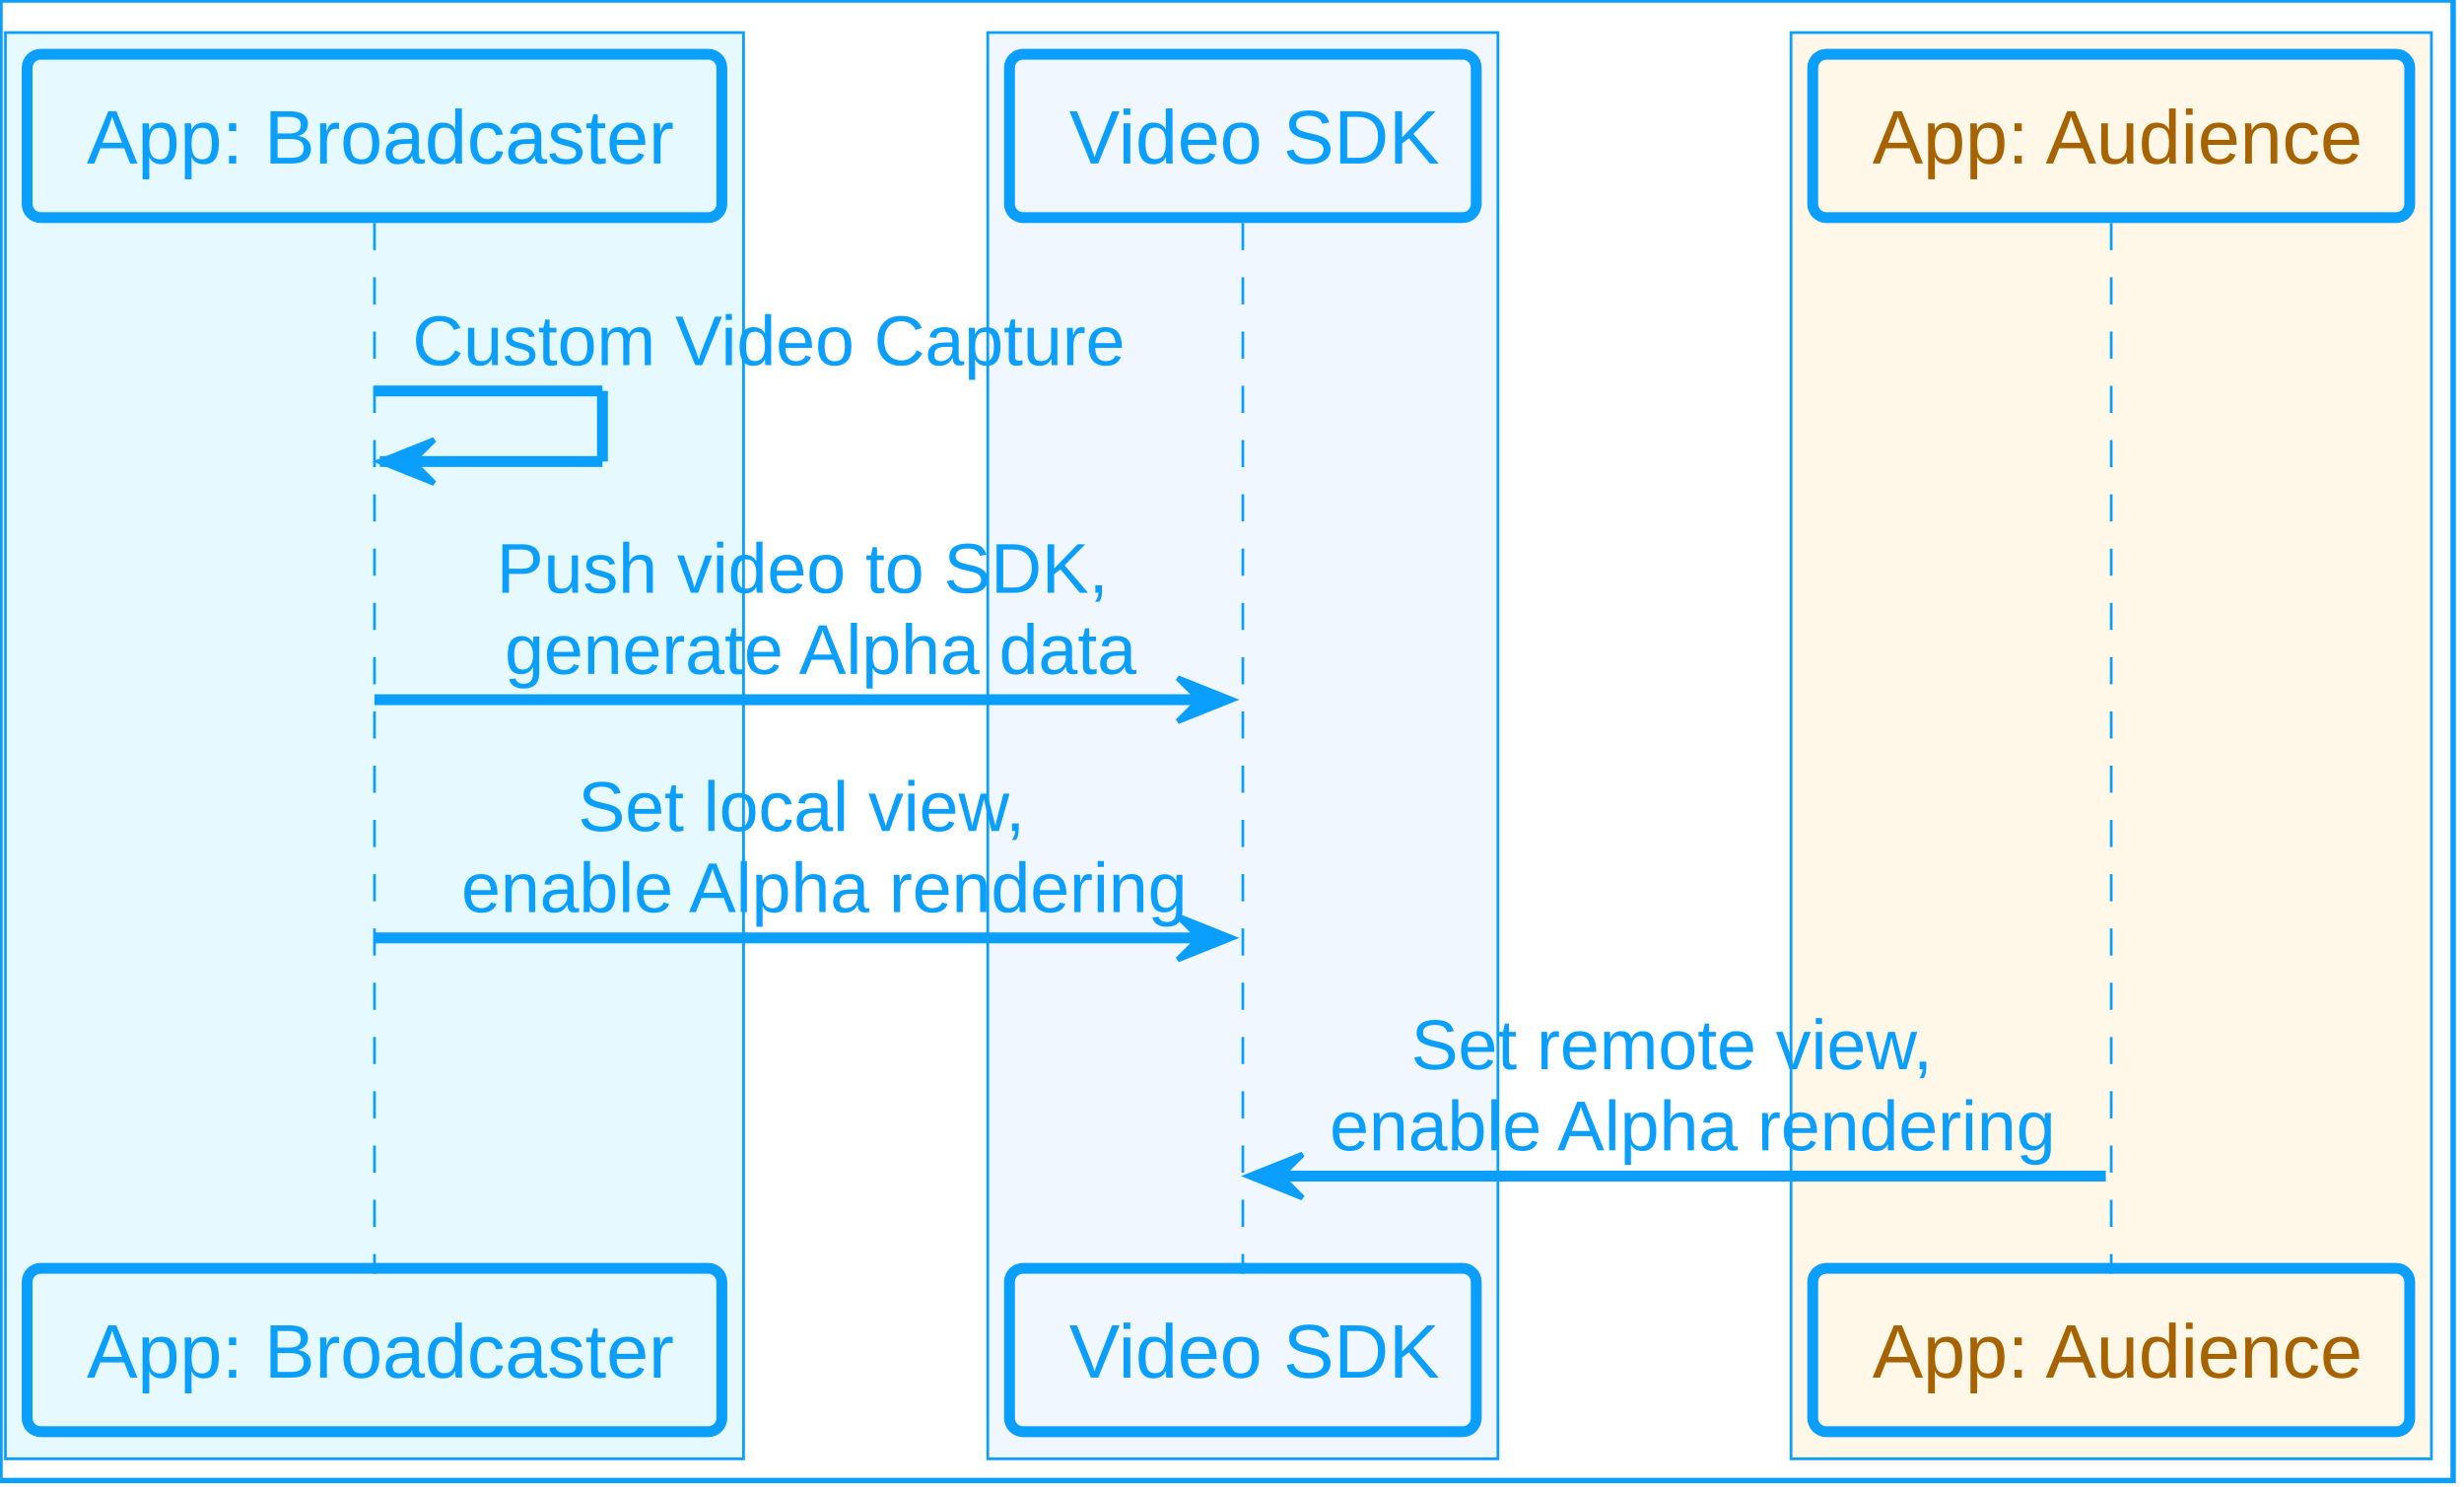
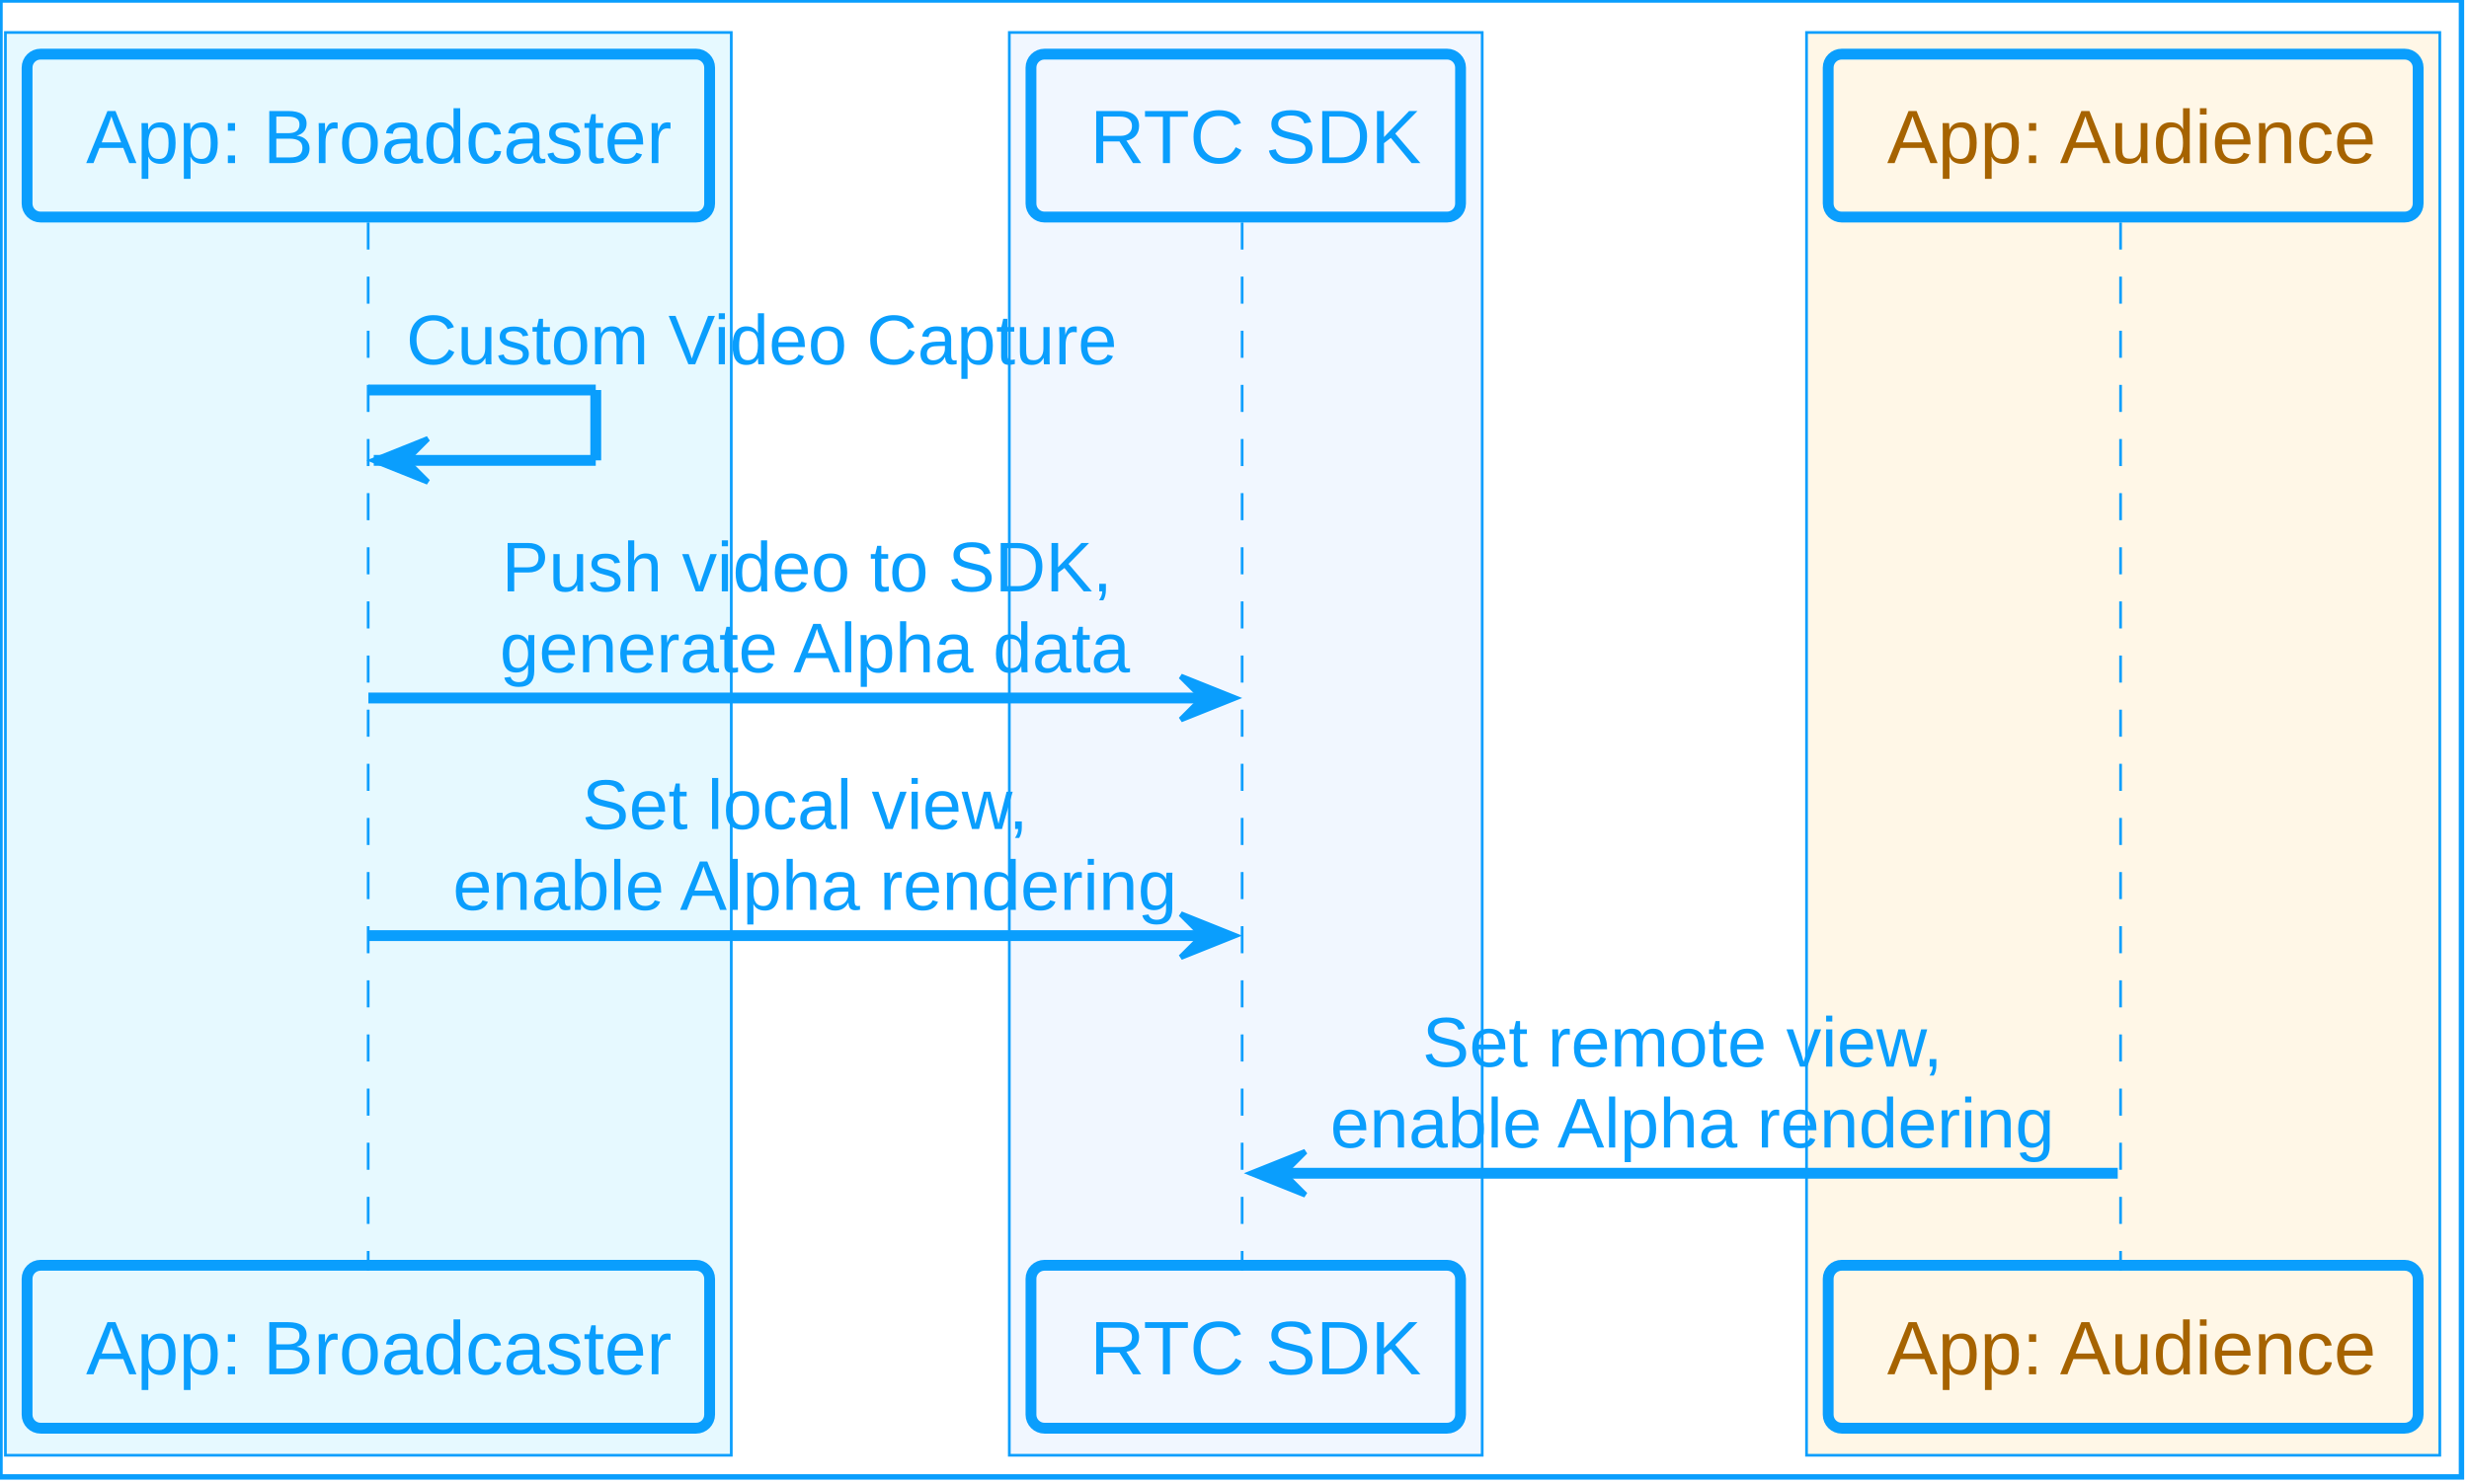
- <svg xmlns="http://www.w3.org/2000/svg" contentStyleType="text/css" height="274px" preserveAspectRatio="none" style="width:454px;height:274px;" version="1.1" viewBox="0 0 454 274" width="454px" zoomAndPan="magnify">
+ <svg xmlns="http://www.w3.org/2000/svg" contentStyleType="text/css" data-diagram-type="SEQUENCE" height="274px" preserveAspectRatio="none" style="width:456px;height:274px;" version="1.1" viewBox="0 0 456 274" width="456px" zoomAndPan="magnify">
  <defs />
  <g>
-     <rect fill="none" height="272.838" style="stroke:#0A9EFD;stroke-width:1.0;" width="452" x="0" y="0" />
-     <rect fill="#E6F9FF" height="262.838" style="stroke:#0A9EFD;stroke-width:0.5;" width="136" x="1" y="6" />
-     <rect fill="#F1F7FF" height="262.838" style="stroke:#0A9EFD;stroke-width:0.5;" width="94" x="182" y="6" />
-     <rect fill="#FFF7E7" height="262.838" style="stroke:#0A9EFD;stroke-width:0.5;" width="118" x="330" y="6" />
-     <line style="stroke:#0A9EFD;stroke-width:0.5;stroke-dasharray:5.0,5.0;" x1="69" x2="69" y1="41.099" y2="234.74" />
-     <line style="stroke:#0A9EFD;stroke-width:0.5;stroke-dasharray:5.0,5.0;" x1="229" x2="229" y1="41.099" y2="234.74" />
-     <line style="stroke:#0A9EFD;stroke-width:0.5;stroke-dasharray:5.0,5.0;" x1="389" x2="389" y1="41.099" y2="234.74" />
-     <rect fill="none" height="30.099" rx="2.5" ry="2.5" style="stroke:#0A9EFD;stroke-width:2.0;" width="128" x="5" y="10" />
-     <text fill="#0A9EFD" font-family="Arial" font-size="14" lengthAdjust="spacing" textLength="110" x="16" y="30.132">App: Broadcaster</text>
-     <rect fill="none" height="30.099" rx="2.5" ry="2.5" style="stroke:#0A9EFD;stroke-width:2.0;" width="128" x="5" y="233.74" />
-     <text fill="#0A9EFD" font-family="Arial" font-size="14" lengthAdjust="spacing" textLength="110" x="16" y="253.872">App: Broadcaster</text>
-     <rect fill="none" height="30.099" rx="2.5" ry="2.5" style="stroke:#0A9EFD;stroke-width:2.0;" width="86" x="186" y="10" />
-     <text fill="#0A9EFD" font-family="Arial" font-size="14" lengthAdjust="spacing" textLength="68" x="197" y="30.132">Video SDK</text>
-     <rect fill="none" height="30.099" rx="2.5" ry="2.5" style="stroke:#0A9EFD;stroke-width:2.0;" width="86" x="186" y="233.74" />
-     <text fill="#0A9EFD" font-family="Arial" font-size="14" lengthAdjust="spacing" textLength="68" x="197" y="253.872">Video SDK</text>
-     <rect fill="none" height="30.099" rx="2.5" ry="2.5" style="stroke:#0A9EFD;stroke-width:2.0;" width="110" x="334" y="10" />
-     <text fill="#0A9EFD" font-family="Arial" font-size="14" lengthAdjust="spacing" textLength="4" x="341" y="30.132"> </text>
-     <text fill="#A66300" font-family="Arial" font-size="14" lengthAdjust="spacing" textLength="92" x="345" y="30.132">App: Audience</text>
-     <rect fill="none" height="30.099" rx="2.5" ry="2.5" style="stroke:#0A9EFD;stroke-width:2.0;" width="110" x="334" y="233.74" />
-     <text fill="#0A9EFD" font-family="Arial" font-size="14" lengthAdjust="spacing" textLength="4" x="341" y="253.872"> </text>
-     <text fill="#A66300" font-family="Arial" font-size="14" lengthAdjust="spacing" textLength="92" x="345" y="253.872">App: Audience</text>
-     <line style="stroke:#0A9EFD;stroke-width:2.0;" x1="69" x2="111" y1="72.047" y2="72.047" />
-     <line style="stroke:#0A9EFD;stroke-width:2.0;" x1="111" x2="111" y1="72.047" y2="85.047" />
-     <line style="stroke:#0A9EFD;stroke-width:2.0;" x1="70" x2="111" y1="85.047" y2="85.047" />
-     <polygon fill="#0A9EFD" points="80,81.047,70,85.047,80,89.047,76,85.047" style="stroke:#0A9EFD;stroke-width:1.0;" />
-     <text fill="#0A9EFD" font-family="Arial" font-size="13" lengthAdjust="spacing" textLength="131" x="76" y="67.293">Custom Video Capture</text>
-     <polygon fill="#0A9EFD" points="217,124.945,227,128.945,217,132.945,221,128.945" style="stroke:#0A9EFD;stroke-width:1.0;" />
-     <line style="stroke:#0A9EFD;stroke-width:2.0;" x1="69" x2="223" y1="128.945" y2="128.945" />
-     <text fill="#0A9EFD" font-family="Arial" font-size="13" lengthAdjust="spacing" textLength="115" x="91.5" y="109.241">Push video to SDK,</text>
-     <text fill="#0A9EFD" font-family="Arial" font-size="13" lengthAdjust="spacing" textLength="116" x="93" y="124.19">generate Alpha data</text>
-     <polygon fill="#0A9EFD" points="217,168.842,227,172.842,217,176.842,221,172.842" style="stroke:#0A9EFD;stroke-width:1.0;" />
-     <line style="stroke:#0A9EFD;stroke-width:2.0;" x1="69" x2="223" y1="172.842" y2="172.842" />
-     <text fill="#0A9EFD" font-family="Arial" font-size="13" lengthAdjust="spacing" textLength="85" x="106.5" y="153.139">Set local view,</text>
-     <text fill="#0A9EFD" font-family="Arial" font-size="13" lengthAdjust="spacing" textLength="132" x="85" y="168.087">enable Alpha rendering</text>
-     <polygon fill="#0A9EFD" points="240,212.74,230,216.74,240,220.74,236,216.74" style="stroke:#0A9EFD;stroke-width:1.0;" />
-     <line style="stroke:#0A9EFD;stroke-width:2.0;" x1="234" x2="388" y1="216.74" y2="216.74" />
-     <text fill="#0A9EFD" font-family="Arial" font-size="13" lengthAdjust="spacing" textLength="98" x="260" y="197.036">Set remote view,</text>
-     <text fill="#0A9EFD" font-family="Arial" font-size="13" lengthAdjust="spacing" textLength="132" x="245" y="211.985">enable Alpha rendering</text>
+     <rect fill="none" height="272.838" style="stroke:#0A9EFD;stroke-width:1;" width="454.607" x="0" y="0" />
+     <rect fill="#E6F9FF" height="262.838" style="stroke:#0A9EFD;stroke-width:0.5;" width="134.061" x="1" y="6" />
+     <rect fill="#F1F7FF" height="262.838" style="stroke:#0A9EFD;stroke-width:0.5;" width="87.338" x="186.411" y="6" />
+     <rect fill="#FFF7E7" height="262.838" style="stroke:#0A9EFD;stroke-width:0.5;" width="116.958" x="333.649" y="6" />
+     <g>
+       <rect fill="#000000" fill-opacity="0" height="193.641" width="8" x="64.031" y="41.099" />
+       <line style="stroke:#0A9EFD;stroke-width:0.5;stroke-dasharray:5.0,5.0;" x1="68" x2="68" y1="41.099" y2="234.74" />
+     </g>
+     <g>
+       <rect fill="#000000" fill-opacity="0" height="193.641" width="8" x="226.08" y="41.099" />
+       <line style="stroke:#0A9EFD;stroke-width:0.5;stroke-dasharray:5.0,5.0;" x1="229.411" x2="229.411" y1="41.099" y2="234.74" />
+     </g>
+     <g>
+       <rect fill="#000000" fill-opacity="0" height="193.641" width="8" x="388.128" y="41.099" />
+       <line style="stroke:#0A9EFD;stroke-width:0.5;stroke-dasharray:5.0,5.0;" x1="391.649" x2="391.649" y1="41.099" y2="234.74" />
+     </g>
+     <g class="participant participant-head" data-participant="app1">
+       <rect fill="none" height="30.099" rx="2.5" ry="2.5" style="stroke:#0A9EFD;stroke-width:2;" width="126.061" x="5" y="10" />
+       <text fill="#0A9EFD" font-family="Arial" font-size="14" lengthAdjust="spacing" textLength="108.172" x="15.89" y="30.132">App: Broadcaster</text>
+     </g>
+     <g class="participant participant-tail" data-participant="app1">
+       <rect fill="none" height="30.099" rx="2.5" ry="2.5" style="stroke:#0A9EFD;stroke-width:2;" width="126.061" x="5" y="233.74" />
+       <text fill="#0A9EFD" font-family="Arial" font-size="14" lengthAdjust="spacing" textLength="108.172" x="15.89" y="253.872">App: Broadcaster</text>
+     </g>
+     <g class="participant participant-head" data-participant="sdk">
+       <rect fill="none" height="30.099" rx="2.5" ry="2.5" style="stroke:#0A9EFD;stroke-width:2;" width="79.338" x="190.411" y="10" />
+       <text fill="#0A9EFD" font-family="Arial" font-size="14" lengthAdjust="spacing" textLength="61.448" x="201.3" y="30.132">RTC SDK</text>
+     </g>
+     <g class="participant participant-tail" data-participant="sdk">
+       <rect fill="none" height="30.099" rx="2.5" ry="2.5" style="stroke:#0A9EFD;stroke-width:2;" width="79.338" x="190.411" y="233.74" />
+       <text fill="#0A9EFD" font-family="Arial" font-size="14" lengthAdjust="spacing" textLength="61.448" x="201.3" y="253.872">RTC SDK</text>
+     </g>
+     <g class="participant participant-head" data-participant="app2">
+       <rect fill="none" height="30.099" rx="2.5" ry="2.5" style="stroke:#0A9EFD;stroke-width:2;" width="108.958" x="337.649" y="10" />
+       <text fill="#0A9EFD" font-family="Arial" font-size="14" lengthAdjust="spacing" textLength="3.89" x="344.649" y="30.132"> </text>
+       <text fill="#A66300" font-family="Arial" font-size="14" lengthAdjust="spacing" textLength="91.068" x="348.539" y="30.132">App: Audience</text>
+     </g>
+     <g class="participant participant-tail" data-participant="app2">
+       <rect fill="none" height="30.099" rx="2.5" ry="2.5" style="stroke:#0A9EFD;stroke-width:2;" width="108.958" x="337.649" y="233.74" />
+       <text fill="#0A9EFD" font-family="Arial" font-size="14" lengthAdjust="spacing" textLength="3.89" x="344.649" y="253.872"> </text>
+       <text fill="#A66300" font-family="Arial" font-size="14" lengthAdjust="spacing" textLength="91.068" x="348.539" y="253.872">App: Audience</text>
+     </g>
+     <g class="message" data-participant-1="app1" data-participant-2="app1">
+       <line style="stroke:#0A9EFD;stroke-width:2;" x1="68.031" x2="110.031" y1="72.047" y2="72.047" />
+       <line style="stroke:#0A9EFD;stroke-width:2;" x1="110.031" x2="110.031" y1="72.047" y2="85.047" />
+       <line style="stroke:#0A9EFD;stroke-width:2;" x1="69.031" x2="110.031" y1="85.047" y2="85.047" />
+       <polygon fill="#0A9EFD" points="79.031,81.047,69.031,85.047,79.031,89.047,75.031,85.047" style="stroke:#0A9EFD;stroke-width:1;" />
+       <text fill="#0A9EFD" font-family="Arial" font-size="13" lengthAdjust="spacing" textLength="131.511" x="75.031" y="67.293">Custom Video Capture</text>
+     </g>
+     <g class="message" data-participant-1="app1" data-participant-2="sdk">
+       <polygon fill="#0A9EFD" points="218.08,124.945,228.08,128.945,218.08,132.945,222.08,128.945" style="stroke:#0A9EFD;stroke-width:1;" />
+       <line style="stroke:#0A9EFD;stroke-width:2;" x1="68.031" x2="224.08" y1="128.945" y2="128.945" />
+       <text fill="#0A9EFD" font-family="Arial" font-size="13" lengthAdjust="spacing" textLength="112.728" x="92.691" y="109.241">Push video to SDK,</text>
+       <text fill="#0A9EFD" font-family="Arial" font-size="13" lengthAdjust="spacing" textLength="117.095" x="92.314" y="124.19">generate Alpha data</text>
+     </g>
+     <g class="message" data-participant-1="app1" data-participant-2="sdk">
+       <polygon fill="#0A9EFD" points="218.08,168.842,228.08,172.842,218.08,176.842,222.08,172.842" style="stroke:#0A9EFD;stroke-width:1;" />
+       <line style="stroke:#0A9EFD;stroke-width:2;" x1="68.031" x2="224.08" y1="172.842" y2="172.842" />
+       <text fill="#0A9EFD" font-family="Arial" font-size="13" lengthAdjust="spacing" textLength="83.091" x="107.51" y="153.139">Set local view,</text>
+       <text fill="#0A9EFD" font-family="Arial" font-size="13" lengthAdjust="spacing" textLength="134.437" x="83.643" y="168.087">enable Alpha rendering</text>
+     </g>
+     <g class="message" data-participant-1="app2" data-participant-2="sdk">
+       <polygon fill="#0A9EFD" points="241.08,212.74,231.08,216.74,241.08,220.74,237.08,216.74" style="stroke:#0A9EFD;stroke-width:1;" />
+       <line style="stroke:#0A9EFD;stroke-width:2;" x1="235.08" x2="391.128" y1="216.74" y2="216.74" />
+       <text fill="#0A9EFD" font-family="Arial" font-size="13" lengthAdjust="spacing" textLength="96.814" x="262.697" y="197.036">Set remote view,</text>
+       <text fill="#0A9EFD" font-family="Arial" font-size="13" lengthAdjust="spacing" textLength="134.437" x="245.691" y="211.985">enable Alpha rendering</text>
+     </g>
  </g>
</svg>
